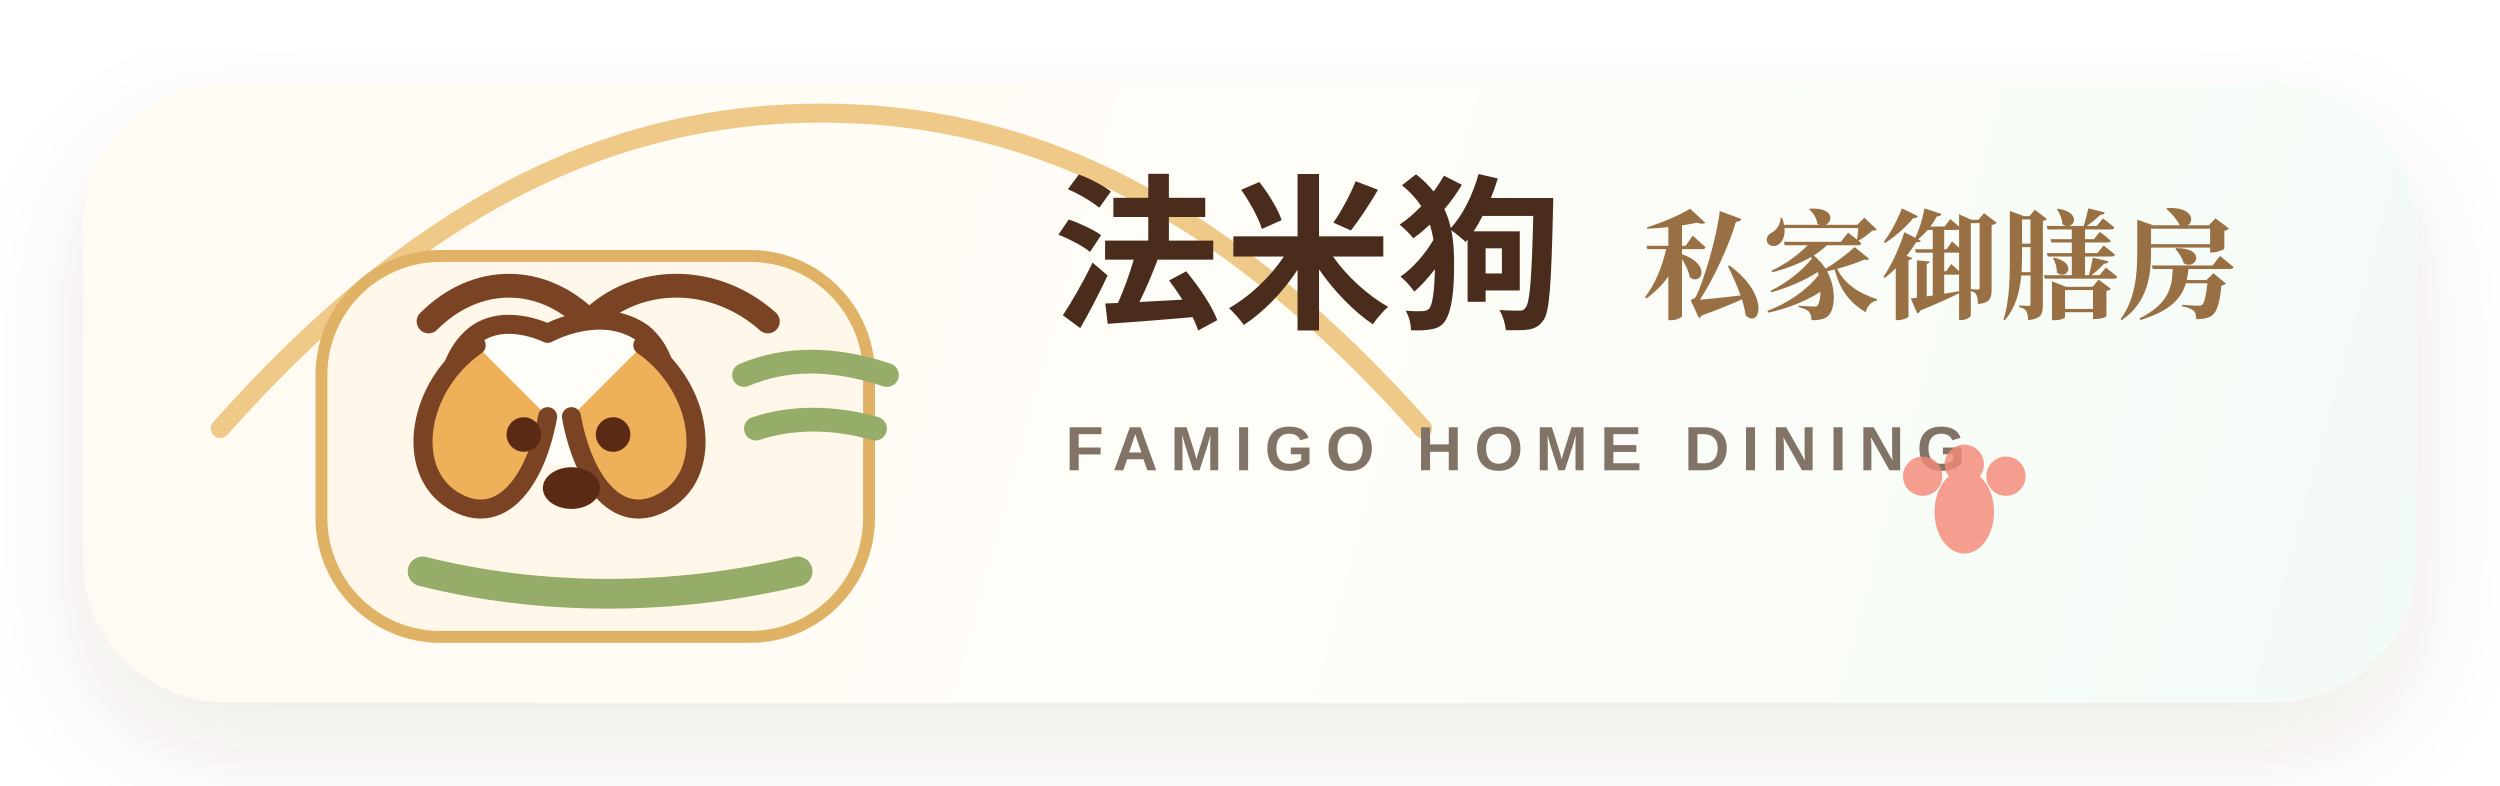
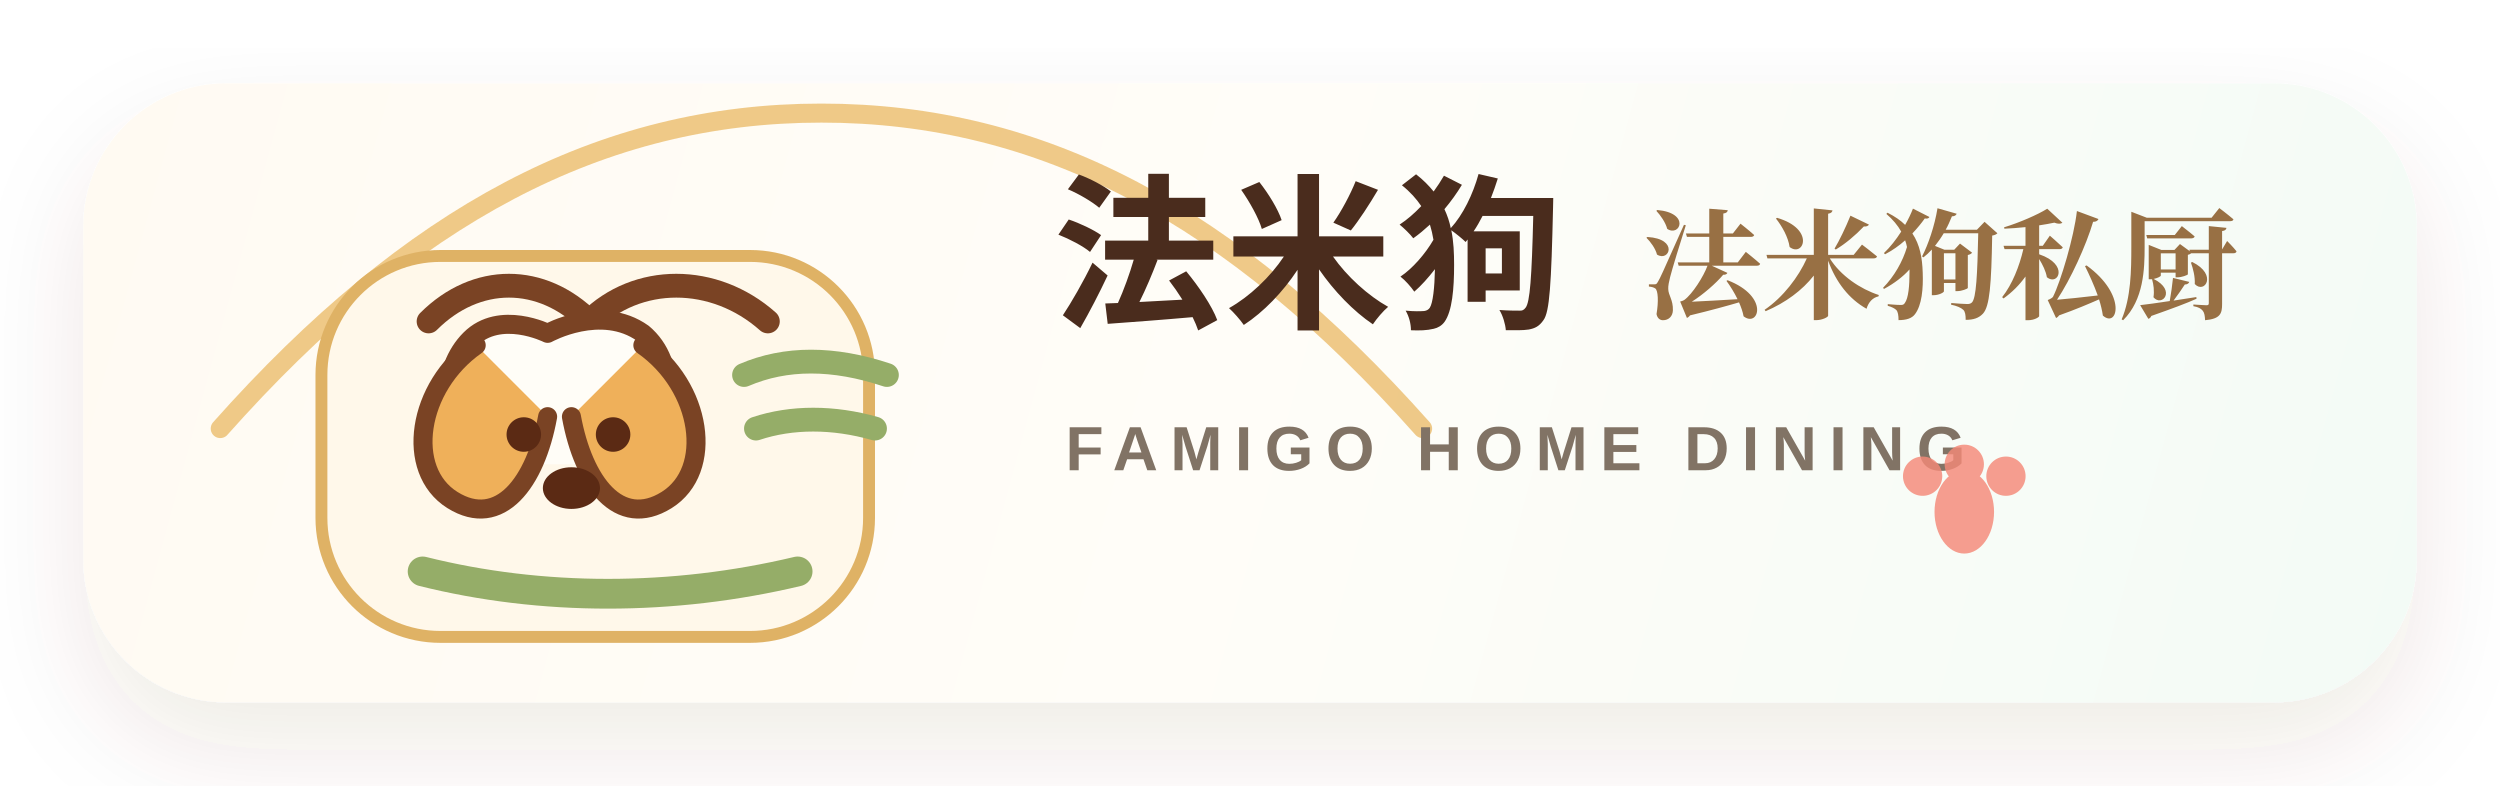
<svg xmlns="http://www.w3.org/2000/svg" width="420" height="132" viewBox="0 0 420 132" role="img" aria-labelledby="title desc">
  <defs>
    <linearGradient id="panel" x1="14" y1="12" x2="404" y2="118" gradientUnits="userSpaceOnUse">
      <stop offset="0" stop-color="#fffaf2" />
      <stop offset="0.5" stop-color="#fffdf8" />
      <stop offset="1" stop-color="#f3fbf6" />
    </linearGradient>
    <filter id="shadow" x="-12%" y="-34%" width="124%" height="172%">
      <feDropShadow dx="0" dy="8" stdDeviation="9" flood-color="#5b3a22" flood-opacity="0.1" />
    </filter>
  </defs>
  <rect width="420" height="132" fill="none" />
  <rect x="14" y="14" width="392" height="104" rx="24" fill="url(#panel)" filter="url(#shadow)" />
  <path d="M37 72c32-36 64-53 101-53s69 17 101 53" fill="none" stroke="#e9b65d" stroke-width="3.2" stroke-linecap="round" opacity="0.72" />
  <g transform="translate(54 30)">
    <rect x="0" y="13" width="92" height="64" rx="20" fill="#fff8ea" stroke="#dfb265" stroke-width="2" />
    <path d="M18 24c8-8 19-8 27 0 8-8 21-8 30 0" fill="none" stroke="#7a4324" stroke-width="4" stroke-linecap="round" />
    <path d="M25 48c-5-7-5-16 0-21 5-5 13-1 13-1s9-5 16 0c6 5 5 15 0 22" fill="#fffdf7" stroke="#7a4324" stroke-width="3.2" stroke-linejoin="round" />
    <path d="M26 28c-10 7-12 21-4 26 8 5 14-3 16-14" fill="#efb05a" stroke="#7a4324" stroke-width="3.2" stroke-linecap="round" />
    <path d="M54 28c10 7 12 21 4 26-8 5-14-3-16-14" fill="#efb05a" stroke="#7a4324" stroke-width="3.2" stroke-linecap="round" />
    <circle cx="34" cy="43" r="2.9" fill="#5b2a14" />
    <circle cx="49" cy="43" r="2.9" fill="#5b2a14" />
    <ellipse cx="42" cy="52" rx="4.8" ry="3.5" fill="#5b2a14" />
    <path d="M17 66c20 5 42 5 63 0" fill="none" stroke="#95ad68" stroke-width="5" stroke-linecap="round" />
    <path d="M71 33c7-3 15-3 24 0M73 42c6-2 13-2 20 0" fill="none" stroke="#95ad68" stroke-width="4" stroke-linecap="round" />
  </g>
  <text x="177" y="53" fill="#4a2c1d" font-family="'PingFang SC','Hiragino Sans GB','Microsoft YaHei',sans-serif" font-size="28" font-weight="900" letter-spacing="0.8">法米狗</text>
-   <text x="276" y="52" fill="#987044" font-family="'Songti SC','STSong','Noto Serif CJK SC',serif" font-size="20" font-weight="800">私家御膳房</text>
+   <text x="276" y="52" fill="#987044" font-family="'Songti SC','STSong','Noto Serif CJK SC',serif" font-size="20" font-weight="800">法米狗私厨</text>
  <text x="179" y="79" fill="#817365" font-family="'Avenir Next','Helvetica Neue',Arial,sans-serif" font-size="10.5" font-weight="800" letter-spacing="2.1">FAMIGO HOME DINING</text>
  <g transform="translate(330 86)" fill="#f48977" opacity="0.82">
    <ellipse cx="0" cy="0" rx="5" ry="7" />
    <circle cx="-7" cy="-6" r="3.3" />
    <circle cx="0" cy="-8" r="3.3" />
    <circle cx="7" cy="-6" r="3.3" />
  </g>
</svg>
